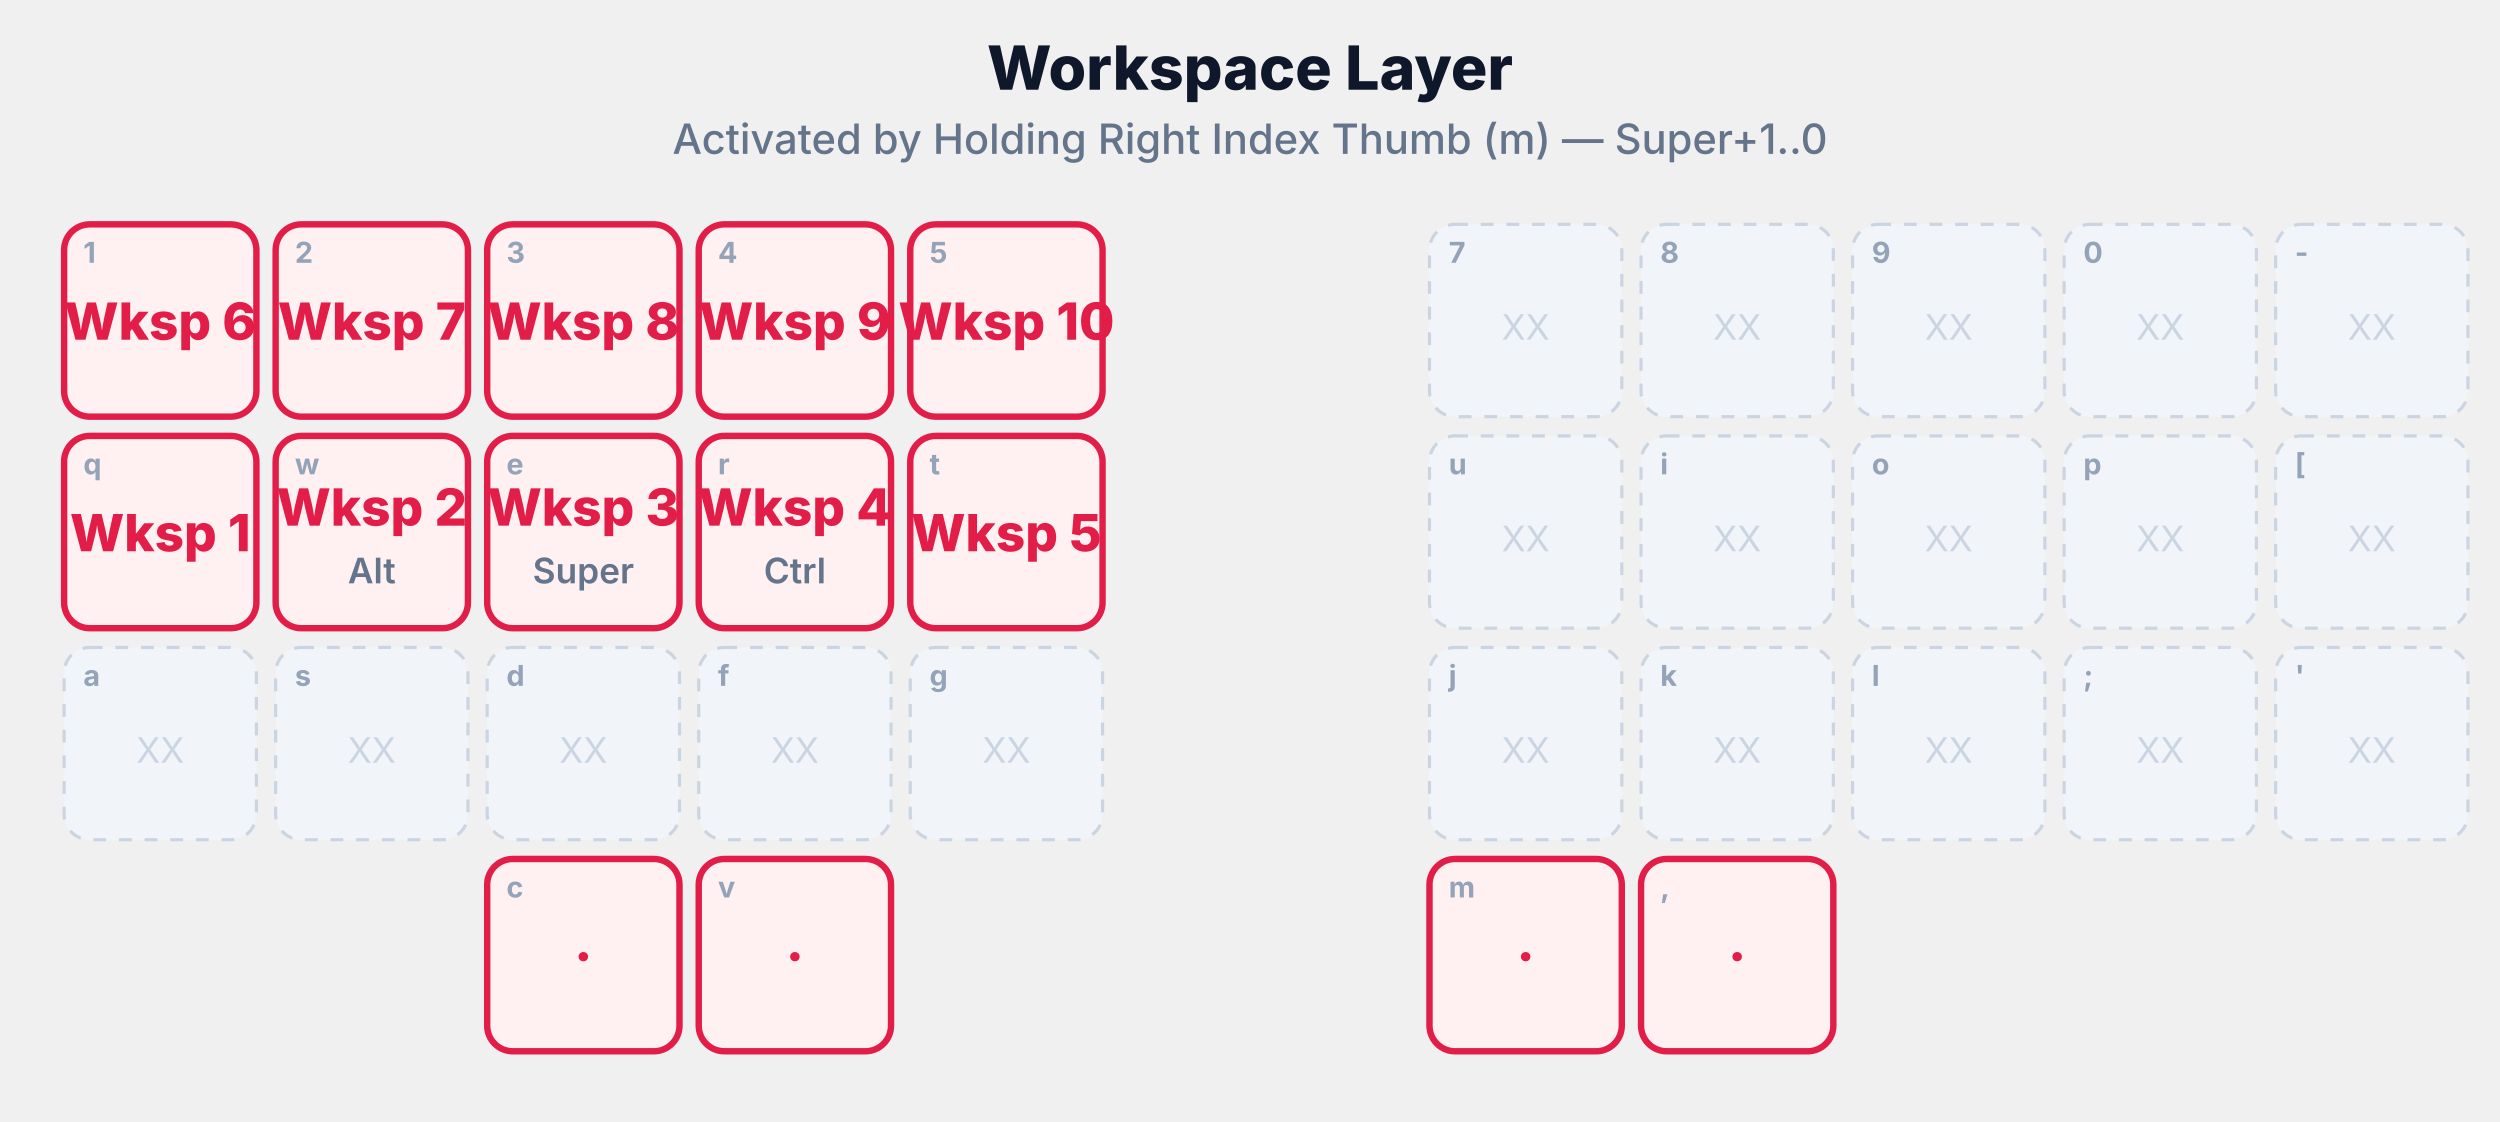
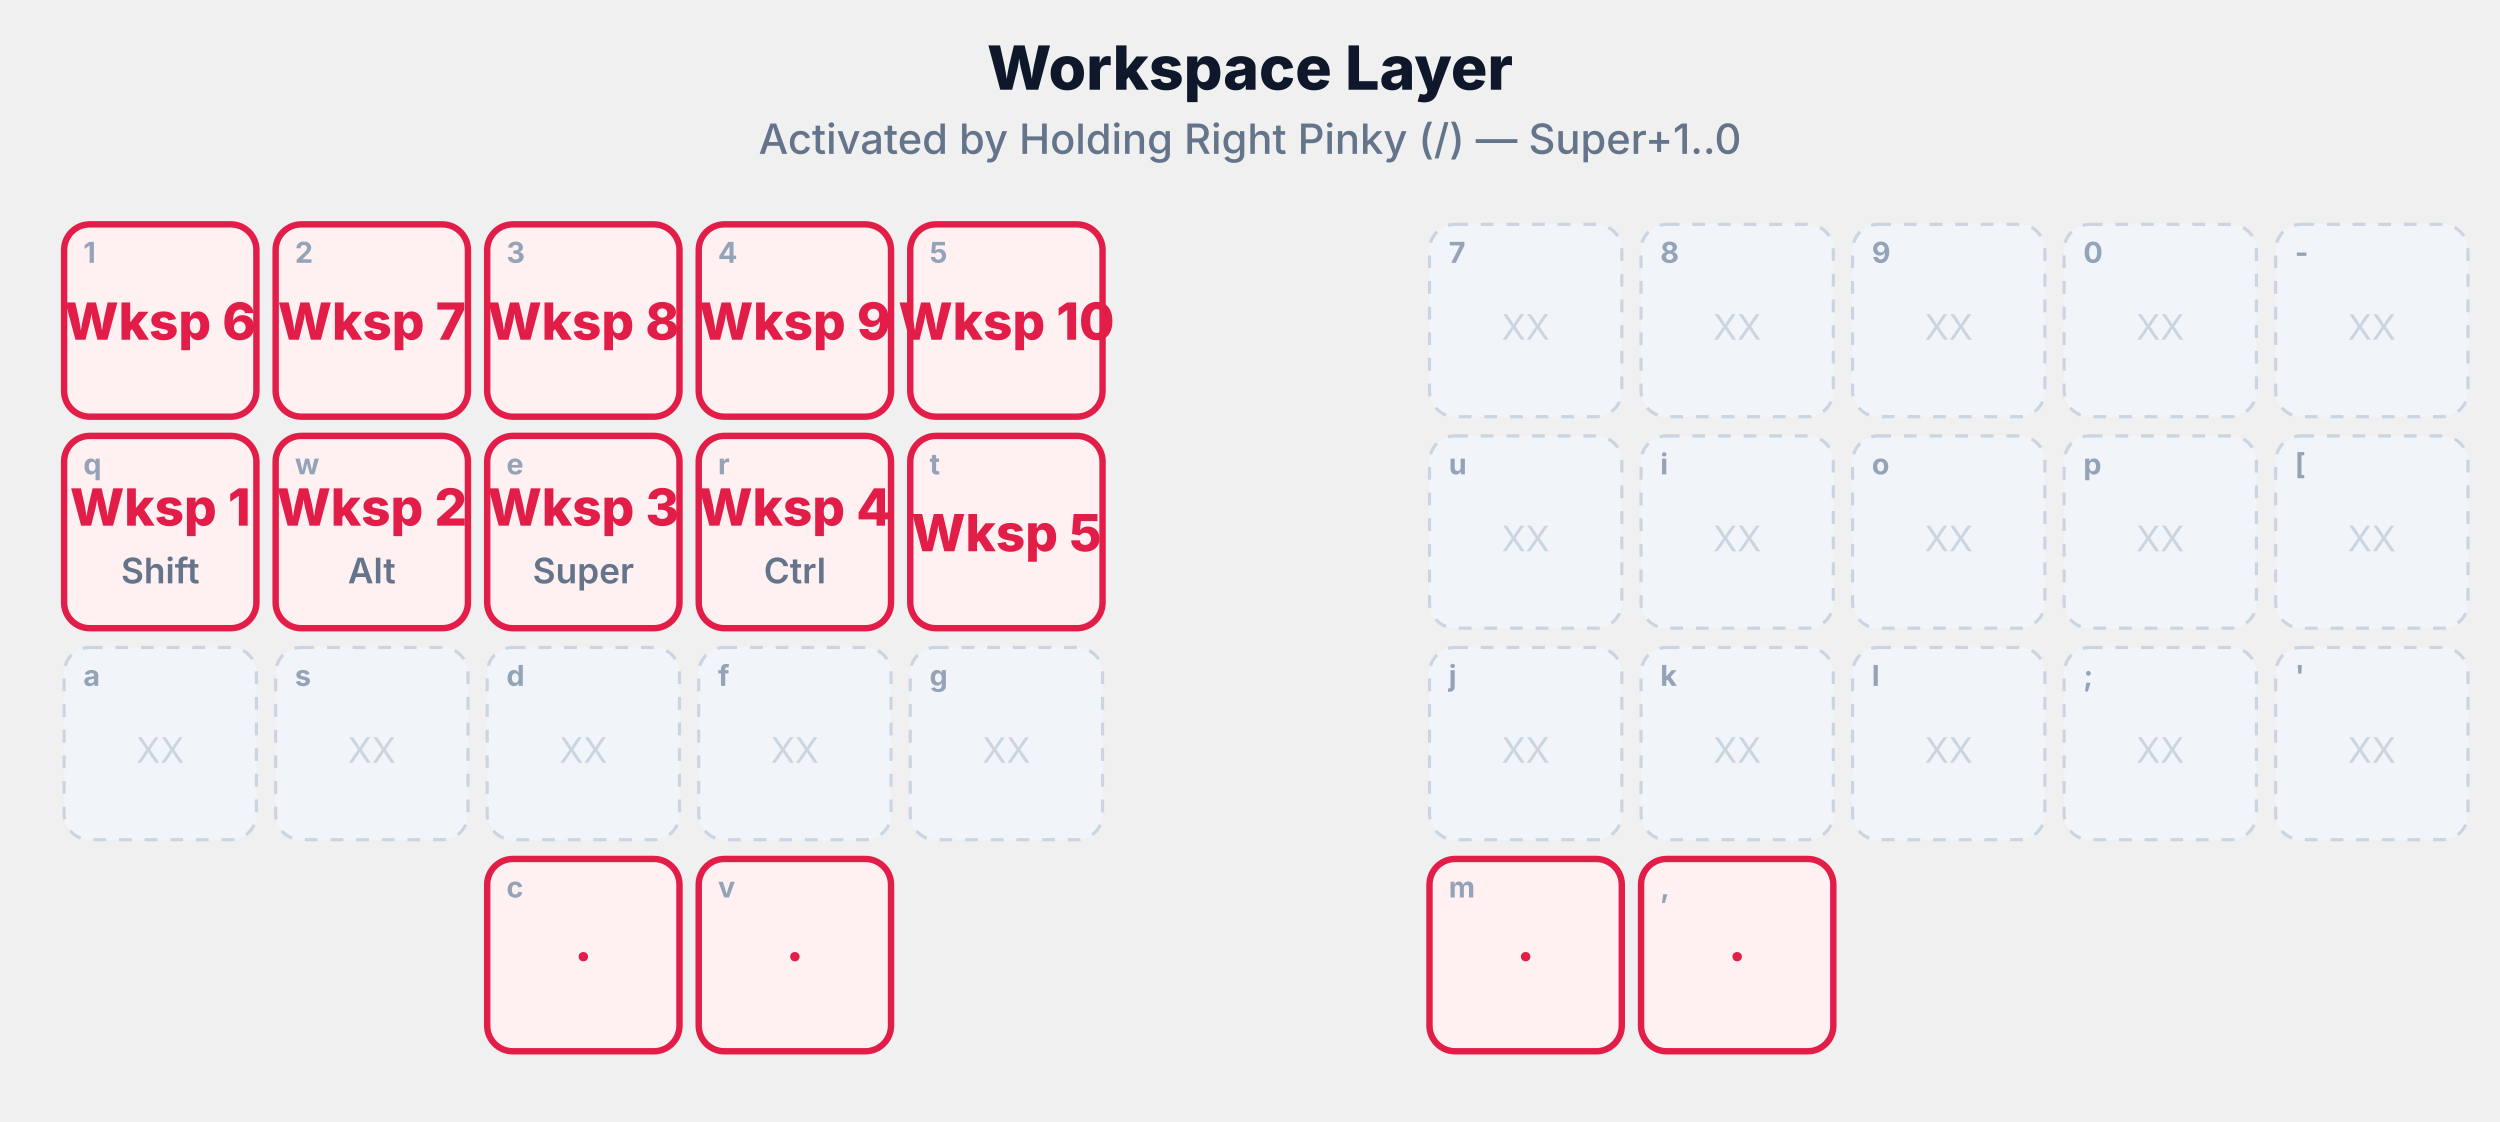
<svg xmlns="http://www.w3.org/2000/svg" viewBox="0 0 780 350">
  <style>
    :root { color-scheme: light dark; }
    rect.key { fill: #ffffff; stroke: #cbd5e1; stroke-width: 1.5px; rx: 8px; ry: 8px; }
    rect.gap { fill: #f1f5f9; stroke: #cbd5e1; stroke-dasharray: 4 4; rx: 8px; ry: 8px; }
    rect.active { fill: #fff1f2; stroke: #e11d48; stroke-width: 2px; rx: 8px; ry: 8px; }
    text { font-family: system-ui, -apple-system, sans-serif; text-anchor: middle; }
    text.title { font-size: 19px; font-weight: 800; fill: #0f172a; }
    text.subtitle { font-size: 13px; font-weight: 500; fill: #64748b; }
    text.phys { font-size: 9px; font-weight: 700; fill: #94a3b8; text-anchor: start; }
    text.main { font-size: 16px; font-weight: 800; fill: #e11d48; }
    text.sub { font-size: 11px; font-weight: 600; fill: #64748b; }
    text.dead { font-size: 11px; fill: #cbd5e1; }
    @media (prefers-color-scheme: dark) {
      rect.key { fill: #1e293b; stroke: #334155; }
      rect.gap { fill: #0f172a; stroke: #334155; }
      rect.active { fill: #4c0519; stroke: #fb7185; }
      text.title { fill: #f8fafc; }
      text.subtitle { fill: #94a3b8; }
      text.phys { fill: #64748b; }
      text.main { fill: #fb7185; }
      text.sub { fill: #94a3b8; }
      text.dead { fill: #475569; }
    }
  </style>
  <text x="390" y="28" class="title">Workspace Layer</text>
-   <text x="390" y="48" class="subtitle">Activated by Holding Right Index Thumb (m) — Super+1..0</text>
+   <text x="390" y="48" class="subtitle">Activated by Holding Right Pinky (/) — Super+1..0</text>
  <g transform="translate(20,70)">
    <rect width="60" height="60" class="active" />
    <text x="6" y="12" class="phys">1</text>
    <text x="30" y="36" class="main" font-size="11px">Wksp 6</text>
  </g>
  <g transform="translate(86,70)">
    <rect width="60" height="60" class="active" />
    <text x="6" y="12" class="phys">2</text>
    <text x="30" y="36" class="main" font-size="11px">Wksp 7</text>
  </g>
  <g transform="translate(152,70)">
    <rect width="60" height="60" class="active" />
    <text x="6" y="12" class="phys">3</text>
    <text x="30" y="36" class="main" font-size="11px">Wksp 8</text>
  </g>
  <g transform="translate(218,70)">
    <rect width="60" height="60" class="active" />
    <text x="6" y="12" class="phys">4</text>
    <text x="30" y="36" class="main" font-size="11px">Wksp 9</text>
  </g>
  <g transform="translate(284,70)">
    <rect width="60" height="60" class="active" />
    <text x="6" y="12" class="phys">5</text>
    <text x="30" y="36" class="main" font-size="11px">Wksp 10</text>
  </g>
  <g transform="translate(446,70)">
    <rect width="60" height="60" class="gap" />
    <text x="6" y="12" class="phys">7</text>
    <text x="30" y="36" class="dead">XX</text>
  </g>
  <g transform="translate(512,70)">
    <rect width="60" height="60" class="gap" />
    <text x="6" y="12" class="phys">8</text>
    <text x="30" y="36" class="dead">XX</text>
  </g>
  <g transform="translate(578,70)">
    <rect width="60" height="60" class="gap" />
    <text x="6" y="12" class="phys">9</text>
    <text x="30" y="36" class="dead">XX</text>
  </g>
  <g transform="translate(644,70)">
    <rect width="60" height="60" class="gap" />
    <text x="6" y="12" class="phys">0</text>
    <text x="30" y="36" class="dead">XX</text>
  </g>
  <g transform="translate(710,70)">
    <rect width="60" height="60" class="gap" />
    <text x="6" y="12" class="phys">-</text>
    <text x="30" y="36" class="dead">XX</text>
  </g>
  <g transform="translate(20,136)">
    <rect width="60" height="60" class="active" />
    <text x="6" y="12" class="phys">q</text>
-     <text x="30" y="36" class="main" font-size="11px">Wksp 1</text>
+     <text x="30" y="28" class="main">Wksp 1</text>
+     <text x="30" y="46" class="sub" font-weight="700" fill="#ea580c">Shift</text>
  </g>
  <g transform="translate(86,136)">
    <rect width="60" height="60" class="active" />
    <text x="6" y="12" class="phys">w</text>
    <text x="30" y="28" class="main">Wksp 2</text>
    <text x="30" y="46" class="sub" font-weight="700" fill="#ea580c">Alt</text>
  </g>
  <g transform="translate(152,136)">
    <rect width="60" height="60" class="active" />
    <text x="6" y="12" class="phys">e</text>
    <text x="30" y="28" class="main">Wksp 3</text>
    <text x="30" y="46" class="sub" font-weight="700" fill="#ea580c">Super</text>
  </g>
  <g transform="translate(218,136)">
    <rect width="60" height="60" class="active" />
    <text x="6" y="12" class="phys">r</text>
    <text x="30" y="28" class="main">Wksp 4</text>
    <text x="30" y="46" class="sub" font-weight="700" fill="#ea580c">Ctrl</text>
  </g>
  <g transform="translate(284,136)">
    <rect width="60" height="60" class="active" />
    <text x="6" y="12" class="phys">t</text>
    <text x="30" y="36" class="main" font-size="11px">Wksp 5</text>
  </g>
  <g transform="translate(446,136)">
    <rect width="60" height="60" class="gap" />
    <text x="6" y="12" class="phys">u</text>
    <text x="30" y="36" class="dead">XX</text>
  </g>
  <g transform="translate(512,136)">
    <rect width="60" height="60" class="gap" />
    <text x="6" y="12" class="phys">i</text>
    <text x="30" y="36" class="dead">XX</text>
  </g>
  <g transform="translate(578,136)">
    <rect width="60" height="60" class="gap" />
    <text x="6" y="12" class="phys">o</text>
    <text x="30" y="36" class="dead">XX</text>
  </g>
  <g transform="translate(644,136)">
    <rect width="60" height="60" class="gap" />
    <text x="6" y="12" class="phys">p</text>
    <text x="30" y="36" class="dead">XX</text>
  </g>
  <g transform="translate(710,136)">
    <rect width="60" height="60" class="gap" />
    <text x="6" y="12" class="phys">[</text>
    <text x="30" y="36" class="dead">XX</text>
  </g>
  <g transform="translate(20,202)">
    <rect width="60" height="60" class="gap" />
    <text x="6" y="12" class="phys">a</text>
    <text x="30" y="36" class="dead">XX</text>
  </g>
  <g transform="translate(86,202)">
    <rect width="60" height="60" class="gap" />
    <text x="6" y="12" class="phys">s</text>
    <text x="30" y="36" class="dead">XX</text>
  </g>
  <g transform="translate(152,202)">
    <rect width="60" height="60" class="gap" />
    <text x="6" y="12" class="phys">d</text>
    <text x="30" y="36" class="dead">XX</text>
  </g>
  <g transform="translate(218,202)">
    <rect width="60" height="60" class="gap" />
    <text x="6" y="12" class="phys">f</text>
    <text x="30" y="36" class="dead">XX</text>
  </g>
  <g transform="translate(284,202)">
    <rect width="60" height="60" class="gap" />
    <text x="6" y="12" class="phys">g</text>
    <text x="30" y="36" class="dead">XX</text>
  </g>
  <g transform="translate(446,202)">
    <rect width="60" height="60" class="gap" />
    <text x="6" y="12" class="phys">j</text>
    <text x="30" y="36" class="dead">XX</text>
  </g>
  <g transform="translate(512,202)">
    <rect width="60" height="60" class="gap" />
    <text x="6" y="12" class="phys">k</text>
    <text x="30" y="36" class="dead">XX</text>
  </g>
  <g transform="translate(578,202)">
    <rect width="60" height="60" class="gap" />
    <text x="6" y="12" class="phys">l</text>
    <text x="30" y="36" class="dead">XX</text>
  </g>
  <g transform="translate(644,202)">
    <rect width="60" height="60" class="gap" />
    <text x="6" y="12" class="phys">;</text>
    <text x="30" y="36" class="dead">XX</text>
  </g>
  <g transform="translate(710,202)">
    <rect width="60" height="60" class="gap" />
    <text x="6" y="12" class="phys">'</text>
    <text x="30" y="36" class="dead">XX</text>
  </g>
  <g transform="translate(152,268)">
    <rect width="60" height="60" class="active" />
    <text x="6" y="12" class="phys">c</text>
    <text x="30" y="36" class="main">·</text>
  </g>
  <g transform="translate(218,268)">
    <rect width="60" height="60" class="active" />
    <text x="6" y="12" class="phys">v</text>
    <text x="30" y="36" class="main">·</text>
  </g>
  <g transform="translate(446,268)">
    <rect width="60" height="60" class="active" />
    <text x="6" y="12" class="phys">m</text>
    <text x="30" y="36" class="main">·</text>
  </g>
  <g transform="translate(512,268)">
    <rect width="60" height="60" class="active" />
    <text x="6" y="12" class="phys">,</text>
    <text x="30" y="36" class="main">·</text>
  </g>
</svg>
